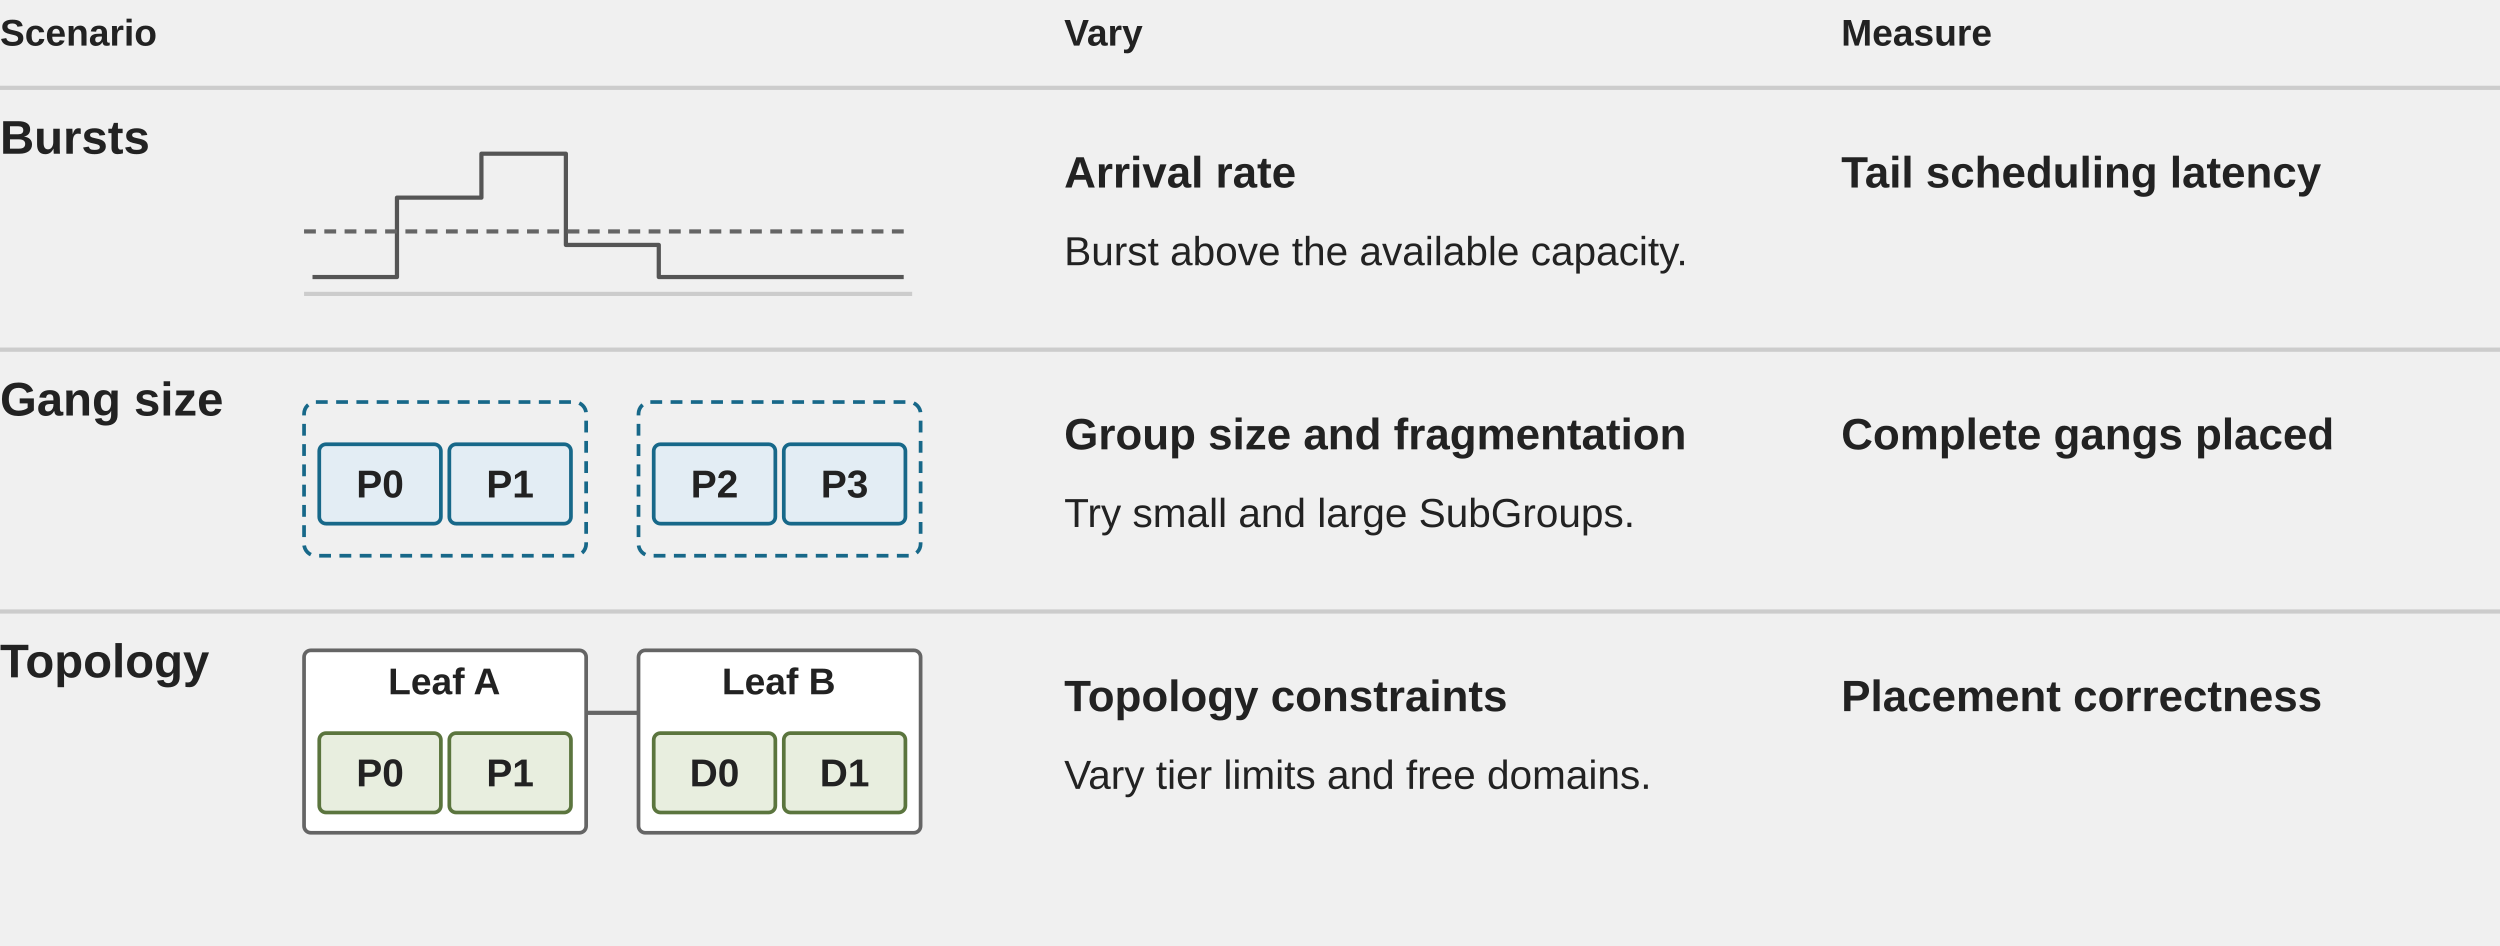
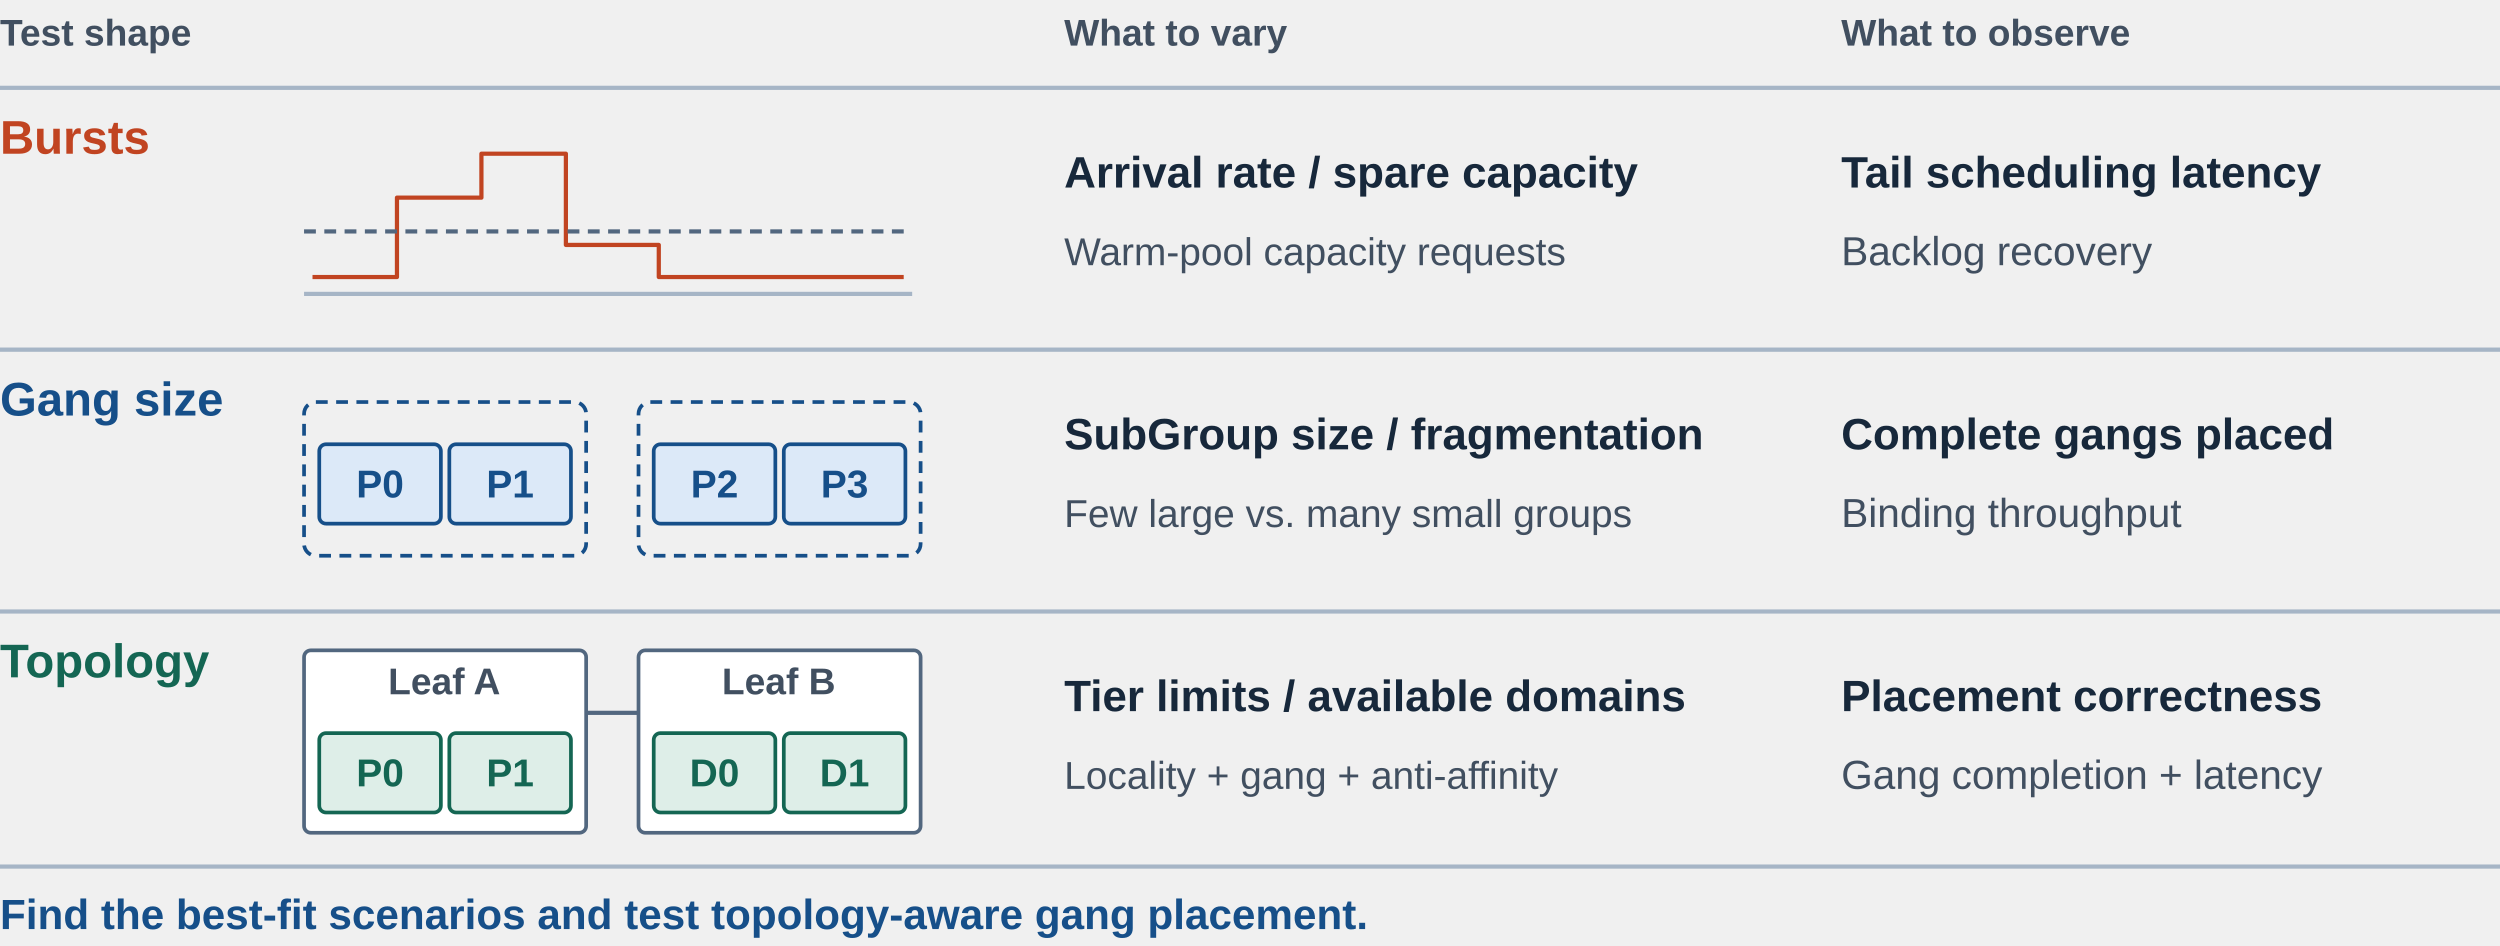
<svg xmlns="http://www.w3.org/2000/svg" width="1480" height="560" viewBox="0 0 1480 560">
  <defs>
-     <marker id="arrow-176889" viewBox="0 0 12 12" refX="12" refY="6" markerWidth="12" markerHeight="12" markerUnits="userSpaceOnUse" orient="auto">
-       <path d="M0 0 L12 6 L0 12 Z" fill="#176889" />
+     <marker id="arrow-146653" viewBox="0 0 12 12" refX="12" refY="6" markerWidth="12" markerHeight="12" markerUnits="userSpaceOnUse" orient="auto">
+       <path d="M0 0 L12 6 L0 12 Z" fill="#146653" />
    </marker>
-     <marker id="arrow-222222" viewBox="0 0 12 12" refX="12" refY="6" markerWidth="12" markerHeight="12" markerUnits="userSpaceOnUse" orient="auto">
-       <path d="M0 0 L12 6 L0 12 Z" fill="#222222" />
+     <marker id="arrow-164f89" viewBox="0 0 12 12" refX="12" refY="6" markerWidth="12" markerHeight="12" markerUnits="userSpaceOnUse" orient="auto">
+       <path d="M0 0 L12 6 L0 12 Z" fill="#164f89" />
    </marker>
-     <marker id="arrow-555555" viewBox="0 0 12 12" refX="12" refY="6" markerWidth="12" markerHeight="12" markerUnits="userSpaceOnUse" orient="auto">
-       <path d="M0 0 L12 6 L0 12 Z" fill="#555555" />
+     <marker id="arrow-17283b" viewBox="0 0 12 12" refX="12" refY="6" markerWidth="12" markerHeight="12" markerUnits="userSpaceOnUse" orient="auto">
+       <path d="M0 0 L12 6 L0 12 Z" fill="#17283b" />
    </marker>
-     <marker id="arrow-5b753e" viewBox="0 0 12 12" refX="12" refY="6" markerWidth="12" markerHeight="12" markerUnits="userSpaceOnUse" orient="auto">
-       <path d="M0 0 L12 6 L0 12 Z" fill="#5b753e" />
+     <marker id="arrow-414f60" viewBox="0 0 12 12" refX="12" refY="6" markerWidth="12" markerHeight="12" markerUnits="userSpaceOnUse" orient="auto">
+       <path d="M0 0 L12 6 L0 12 Z" fill="#414f60" />
    </marker>
-     <marker id="arrow-656565" viewBox="0 0 12 12" refX="12" refY="6" markerWidth="12" markerHeight="12" markerUnits="userSpaceOnUse" orient="auto">
-       <path d="M0 0 L12 6 L0 12 Z" fill="#656565" />
+     <marker id="arrow-52677f" viewBox="0 0 12 12" refX="12" refY="6" markerWidth="12" markerHeight="12" markerUnits="userSpaceOnUse" orient="auto">
+       <path d="M0 0 L12 6 L0 12 Z" fill="#52677f" />
    </marker>
-     <marker id="arrow-cccccc" viewBox="0 0 12 12" refX="12" refY="6" markerWidth="12" markerHeight="12" markerUnits="userSpaceOnUse" orient="auto">
-       <path d="M0 0 L12 6 L0 12 Z" fill="#cccccc" />
+     <marker id="arrow-62448d" viewBox="0 0 12 12" refX="12" refY="6" markerWidth="12" markerHeight="12" markerUnits="userSpaceOnUse" orient="auto">
+       <path d="M0 0 L12 6 L0 12 Z" fill="#62448d" />
    </marker>
-     <marker id="arrow-e3edf4" viewBox="0 0 12 12" refX="12" refY="6" markerWidth="12" markerHeight="12" markerUnits="userSpaceOnUse" orient="auto">
-       <path d="M0 0 L12 6 L0 12 Z" fill="#e3edf4" />
+     <marker id="arrow-8b621c" viewBox="0 0 12 12" refX="12" refY="6" markerWidth="12" markerHeight="12" markerUnits="userSpaceOnUse" orient="auto">
+       <path d="M0 0 L12 6 L0 12 Z" fill="#8b621c" />
    </marker>
-     <marker id="arrow-e64030" viewBox="0 0 12 12" refX="12" refY="6" markerWidth="12" markerHeight="12" markerUnits="userSpaceOnUse" orient="auto">
-       <path d="M0 0 L12 6 L0 12 Z" fill="#e64030" />
+     <marker id="arrow-a6b5c6" viewBox="0 0 12 12" refX="12" refY="6" markerWidth="12" markerHeight="12" markerUnits="userSpaceOnUse" orient="auto">
+       <path d="M0 0 L12 6 L0 12 Z" fill="#a6b5c6" />
    </marker>
-     <marker id="arrow-e8eedf" viewBox="0 0 12 12" refX="12" refY="6" markerWidth="12" markerHeight="12" markerUnits="userSpaceOnUse" orient="auto">
-       <path d="M0 0 L12 6 L0 12 Z" fill="#e8eedf" />
+     <marker id="arrow-c14421" viewBox="0 0 12 12" refX="12" refY="6" markerWidth="12" markerHeight="12" markerUnits="userSpaceOnUse" orient="auto">
+       <path d="M0 0 L12 6 L0 12 Z" fill="#c14421" />
    </marker>
-     <marker id="arrow-eeeeee" viewBox="0 0 12 12" refX="12" refY="6" markerWidth="12" markerHeight="12" markerUnits="userSpaceOnUse" orient="auto">
-       <path d="M0 0 L12 6 L0 12 Z" fill="#eeeeee" />
+     <marker id="arrow-dce5ee" viewBox="0 0 12 12" refX="12" refY="6" markerWidth="12" markerHeight="12" markerUnits="userSpaceOnUse" orient="auto">
+       <path d="M0 0 L12 6 L0 12 Z" fill="#dce5ee" />
    </marker>
-     <marker id="arrow-fafafa" viewBox="0 0 12 12" refX="12" refY="6" markerWidth="12" markerHeight="12" markerUnits="userSpaceOnUse" orient="auto">
-       <path d="M0 0 L12 6 L0 12 Z" fill="#fafafa" />
+     <marker id="arrow-dce9f8" viewBox="0 0 12 12" refX="12" refY="6" markerWidth="12" markerHeight="12" markerUnits="userSpaceOnUse" orient="auto">
+       <path d="M0 0 L12 6 L0 12 Z" fill="#dce9f8" />
+     </marker>
+     <marker id="arrow-deeee8" viewBox="0 0 12 12" refX="12" refY="6" markerWidth="12" markerHeight="12" markerUnits="userSpaceOnUse" orient="auto">
+       <path d="M0 0 L12 6 L0 12 Z" fill="#deeee8" />
+     </marker>
+     <marker id="arrow-eae3f3" viewBox="0 0 12 12" refX="12" refY="6" markerWidth="12" markerHeight="12" markerUnits="userSpaceOnUse" orient="auto">
+       <path d="M0 0 L12 6 L0 12 Z" fill="#eae3f3" />
+     </marker>
+     <marker id="arrow-f2f5f9" viewBox="0 0 12 12" refX="12" refY="6" markerWidth="12" markerHeight="12" markerUnits="userSpaceOnUse" orient="auto">
+       <path d="M0 0 L12 6 L0 12 Z" fill="#f2f5f9" />
+     </marker>
+     <marker id="arrow-fff5e2" viewBox="0 0 12 12" refX="12" refY="6" markerWidth="12" markerHeight="12" markerUnits="userSpaceOnUse" orient="auto">
+       <path d="M0 0 L12 6 L0 12 Z" fill="#fff5e2" />
    </marker>
    <marker id="arrow-ffffff" viewBox="0 0 12 12" refX="12" refY="6" markerWidth="12" markerHeight="12" markerUnits="userSpaceOnUse" orient="auto">
      <path d="M0 0 L12 6 L0 12 Z" fill="#ffffff" />
    </marker>
  </defs>
-   <rect x="180" y="385" width="167" height="108" rx="4" fill="#ffffff" stroke="#656565" stroke-width="2.2" />
-   <rect x="378" y="385" width="167" height="108" rx="4" fill="#ffffff" stroke="#656565" stroke-width="2.2" />
-   <path d="M0,52 L1480,52" fill="none" stroke="#cccccc" stroke-width="2.5" stroke-linejoin="round" />
-   <path d="M0,207 L1480,207" fill="none" stroke="#cccccc" stroke-width="2.5" stroke-linejoin="round" />
-   <path d="M0,362 L1480,362" fill="none" stroke="#cccccc" stroke-width="2.5" stroke-linejoin="round" />
-   <path d="M180,174 L540,174" fill="none" stroke="#cccccc" stroke-width="2.5" stroke-linejoin="round" />
-   <path d="M185,164 L235,164 L235,117 L285,117 L285,91 L335,91 L335,145 L390,145 L390,164 L535,164" fill="none" stroke="#555555" stroke-width="2.5" stroke-linejoin="round" />
-   <path d="M180,137 L540,137" fill="none" stroke="#656565" stroke-width="2.5" stroke-linejoin="round" stroke-dasharray="7 5" />
-   <path d="M347,422 L378,422" fill="none" stroke="#656565" stroke-width="2.5" stroke-linejoin="round" />
-   <text x="0" y="27" font-family="Liberation Sans, Arial, sans-serif" font-size="22" font-weight="700" fill="#222222" text-anchor="start">Scenario</text>
-   <text x="630" y="27" font-family="Liberation Sans, Arial, sans-serif" font-size="22" font-weight="700" fill="#222222" text-anchor="start">Vary</text>
-   <text x="1090" y="27" font-family="Liberation Sans, Arial, sans-serif" font-size="22" font-weight="700" fill="#222222" text-anchor="start">Measure</text>
-   <text x="0" y="91" font-family="Liberation Sans, Arial, sans-serif" font-size="28" font-weight="700" fill="#222222" text-anchor="start">
+   <rect x="180" y="385" width="167" height="108" rx="4" fill="#ffffff" stroke="#52677f" stroke-width="2.2" />
+   <rect x="378" y="385" width="167" height="108" rx="4" fill="#ffffff" stroke="#52677f" stroke-width="2.2" />
+   <path d="M0,52 L1480,52" fill="none" stroke="#a6b5c6" stroke-width="2.5" stroke-linejoin="round" />
+   <path d="M0,207 L1480,207" fill="none" stroke="#a6b5c6" stroke-width="2.5" stroke-linejoin="round" />
+   <path d="M0,362 L1480,362" fill="none" stroke="#a6b5c6" stroke-width="2.5" stroke-linejoin="round" />
+   <path d="M180,174 L540,174" fill="none" stroke="#a6b5c6" stroke-width="2.5" stroke-linejoin="round" />
+   <path d="M185,164 L235,164 L235,117 L285,117 L285,91 L335,91 L335,145 L390,145 L390,164 L535,164" fill="none" stroke="#c14421" stroke-width="2.5" stroke-linejoin="round" />
+   <path d="M180,137 L540,137" fill="none" stroke="#52677f" stroke-width="2.5" stroke-linejoin="round" stroke-dasharray="7 5" />
+   <path d="M347,422 L378,422" fill="none" stroke="#52677f" stroke-width="2.5" stroke-linejoin="round" />
+   <path d="M0,513 L1480,513" fill="none" stroke="#a6b5c6" stroke-width="2.5" stroke-linejoin="round" />
+   <text x="0" y="27" font-family="Liberation Sans, Arial, sans-serif" font-size="22" font-weight="700" fill="#414f60" text-anchor="start">Test shape</text>
+   <text x="630" y="27" font-family="Liberation Sans, Arial, sans-serif" font-size="22" font-weight="700" fill="#414f60" text-anchor="start">What to vary</text>
+   <text x="1090" y="27" font-family="Liberation Sans, Arial, sans-serif" font-size="22" font-weight="700" fill="#414f60" text-anchor="start">What to observe</text>
+   <text x="0" y="91" font-family="Liberation Sans, Arial, sans-serif" font-size="28" font-weight="700" fill="#c14421" text-anchor="start">
    <tspan x="0" dy="0">Bursts</tspan>
  </text>
-   <text x="630" y="111" font-family="Liberation Sans, Arial, sans-serif" font-size="26" font-weight="700" fill="#222222" text-anchor="start">Arrival rate</text>
-   <text x="1090" y="111" font-family="Liberation Sans, Arial, sans-serif" font-size="26" font-weight="700" fill="#222222" text-anchor="start">
+   <text x="630" y="111" font-family="Liberation Sans, Arial, sans-serif" font-size="26" font-weight="700" fill="#17283b" text-anchor="start">
+     <tspan x="630" dy="0">Arrival rate / spare capacity</tspan>
+   </text>
+   <text x="630" y="157" font-family="Liberation Sans, Arial, sans-serif" font-size="23" font-weight="400" fill="#414f60" text-anchor="start">
+     <tspan x="630" dy="0">Warm-pool capacity requests</tspan>
+   </text>
+   <text x="1090" y="111" font-family="Liberation Sans, Arial, sans-serif" font-size="26" font-weight="700" fill="#17283b" text-anchor="start">
    <tspan x="1090" dy="0">Tail scheduling latency</tspan>
  </text>
-   <text x="0" y="246" font-family="Liberation Sans, Arial, sans-serif" font-size="28" font-weight="700" fill="#222222" text-anchor="start">
+   <text x="1090" y="157" font-family="Liberation Sans, Arial, sans-serif" font-size="24" font-weight="400" fill="#414f60" text-anchor="start">
+     <tspan x="1090" dy="0">Backlog recovery</tspan>
+   </text>
+   <text x="0" y="246" font-family="Liberation Sans, Arial, sans-serif" font-size="28" font-weight="700" fill="#164f89" text-anchor="start">
    <tspan x="0" dy="0">Gang size</tspan>
  </text>
-   <rect x="180" y="238" width="167" height="91" rx="7" fill="none" stroke="#176889" stroke-width="2.2" stroke-dasharray="7 5" />
-   <rect x="189" y="263" width="72" height="47" rx="4" fill="#e3edf4" stroke="#176889" stroke-width="2.2" />
-   <text x="225.0" y="294.5" font-family="Liberation Sans, Arial, sans-serif" font-size="23" font-weight="700" fill="#222222" text-anchor="middle">
+   <rect x="180" y="238" width="167" height="91" rx="7" fill="none" stroke="#164f89" stroke-width="2.2" stroke-dasharray="7 5" />
+   <rect x="189" y="263" width="72" height="47" rx="4" fill="#dce9f8" stroke="#164f89" stroke-width="2.2" />
+   <text x="225.0" y="294.5" font-family="Liberation Sans, Arial, sans-serif" font-size="23" font-weight="700" fill="#164f89" text-anchor="middle">
    <tspan x="225.0" dy="0">P0</tspan>
  </text>
-   <rect x="266" y="263" width="72" height="47" rx="4" fill="#e3edf4" stroke="#176889" stroke-width="2.2" />
-   <text x="302.0" y="294.5" font-family="Liberation Sans, Arial, sans-serif" font-size="23" font-weight="700" fill="#222222" text-anchor="middle">
+   <rect x="266" y="263" width="72" height="47" rx="4" fill="#dce9f8" stroke="#164f89" stroke-width="2.2" />
+   <text x="302.0" y="294.5" font-family="Liberation Sans, Arial, sans-serif" font-size="23" font-weight="700" fill="#164f89" text-anchor="middle">
    <tspan x="302.0" dy="0">P1</tspan>
  </text>
-   <rect x="378" y="238" width="167" height="91" rx="7" fill="none" stroke="#176889" stroke-width="2.2" stroke-dasharray="7 5" />
-   <rect x="387" y="263" width="72" height="47" rx="4" fill="#e3edf4" stroke="#176889" stroke-width="2.2" />
-   <text x="423.0" y="294.5" font-family="Liberation Sans, Arial, sans-serif" font-size="23" font-weight="700" fill="#222222" text-anchor="middle">
+   <rect x="378" y="238" width="167" height="91" rx="7" fill="none" stroke="#164f89" stroke-width="2.2" stroke-dasharray="7 5" />
+   <rect x="387" y="263" width="72" height="47" rx="4" fill="#dce9f8" stroke="#164f89" stroke-width="2.2" />
+   <text x="423.0" y="294.5" font-family="Liberation Sans, Arial, sans-serif" font-size="23" font-weight="700" fill="#164f89" text-anchor="middle">
    <tspan x="423.0" dy="0">P2</tspan>
  </text>
-   <rect x="464" y="263" width="72" height="47" rx="4" fill="#e3edf4" stroke="#176889" stroke-width="2.2" />
-   <text x="500.0" y="294.5" font-family="Liberation Sans, Arial, sans-serif" font-size="23" font-weight="700" fill="#222222" text-anchor="middle">
+   <rect x="464" y="263" width="72" height="47" rx="4" fill="#dce9f8" stroke="#164f89" stroke-width="2.2" />
+   <text x="500.0" y="294.5" font-family="Liberation Sans, Arial, sans-serif" font-size="23" font-weight="700" fill="#164f89" text-anchor="middle">
    <tspan x="500.0" dy="0">P3</tspan>
  </text>
-   <text x="630" y="266" font-family="Liberation Sans, Arial, sans-serif" font-size="26" font-weight="700" fill="#222222" text-anchor="start">Group size and fragmentation</text>
-   <text x="1090" y="266" font-family="Liberation Sans, Arial, sans-serif" font-size="26" font-weight="700" fill="#222222" text-anchor="start">
+   <text x="630" y="266" font-family="Liberation Sans, Arial, sans-serif" font-size="26" font-weight="700" fill="#17283b" text-anchor="start">
+     <tspan x="630" dy="0">SubGroup size / fragmentation</tspan>
+   </text>
+   <text x="630" y="312" font-family="Liberation Sans, Arial, sans-serif" font-size="23" font-weight="400" fill="#414f60" text-anchor="start">
+     <tspan x="630" dy="0">Few large vs. many small groups</tspan>
+   </text>
+   <text x="1090" y="266" font-family="Liberation Sans, Arial, sans-serif" font-size="26" font-weight="700" fill="#17283b" text-anchor="start">
    <tspan x="1090" dy="0">Complete gangs placed</tspan>
  </text>
-   <text x="0" y="401" font-family="Liberation Sans, Arial, sans-serif" font-size="28" font-weight="700" fill="#222222" text-anchor="start">
+   <text x="1090" y="312" font-family="Liberation Sans, Arial, sans-serif" font-size="24" font-weight="400" fill="#414f60" text-anchor="start">
+     <tspan x="1090" dy="0">Binding throughput</tspan>
+   </text>
+   <text x="0" y="401" font-family="Liberation Sans, Arial, sans-serif" font-size="28" font-weight="700" fill="#146653" text-anchor="start">
    <tspan x="0" dy="0">Topology</tspan>
  </text>
-   <text x="263" y="411" font-family="Liberation Sans, Arial, sans-serif" font-size="22" font-weight="700" fill="#222222" text-anchor="middle">
+   <text x="263" y="411" font-family="Liberation Sans, Arial, sans-serif" font-size="22" font-weight="700" fill="#414f60" text-anchor="middle">
    <tspan x="263" dy="0">Leaf A</tspan>
  </text>
-   <rect x="189" y="434" width="72" height="47" rx="4" fill="#e8eedf" stroke="#5b753e" stroke-width="2.2" />
-   <text x="225.0" y="465.5" font-family="Liberation Sans, Arial, sans-serif" font-size="23" font-weight="700" fill="#222222" text-anchor="middle">
+   <rect x="189" y="434" width="72" height="47" rx="4" fill="#deeee8" stroke="#146653" stroke-width="2.2" />
+   <text x="225.0" y="465.5" font-family="Liberation Sans, Arial, sans-serif" font-size="23" font-weight="700" fill="#146653" text-anchor="middle">
    <tspan x="225.0" dy="0">P0</tspan>
  </text>
-   <rect x="266" y="434" width="72" height="47" rx="4" fill="#e8eedf" stroke="#5b753e" stroke-width="2.2" />
-   <text x="302.0" y="465.5" font-family="Liberation Sans, Arial, sans-serif" font-size="23" font-weight="700" fill="#222222" text-anchor="middle">
+   <rect x="266" y="434" width="72" height="47" rx="4" fill="#deeee8" stroke="#146653" stroke-width="2.2" />
+   <text x="302.0" y="465.5" font-family="Liberation Sans, Arial, sans-serif" font-size="23" font-weight="700" fill="#146653" text-anchor="middle">
    <tspan x="302.0" dy="0">P1</tspan>
  </text>
-   <text x="461" y="411" font-family="Liberation Sans, Arial, sans-serif" font-size="22" font-weight="700" fill="#222222" text-anchor="middle">
+   <text x="461" y="411" font-family="Liberation Sans, Arial, sans-serif" font-size="22" font-weight="700" fill="#414f60" text-anchor="middle">
    <tspan x="461" dy="0">Leaf B</tspan>
  </text>
-   <rect x="387" y="434" width="72" height="47" rx="4" fill="#e8eedf" stroke="#5b753e" stroke-width="2.2" />
-   <text x="423.0" y="465.5" font-family="Liberation Sans, Arial, sans-serif" font-size="23" font-weight="700" fill="#222222" text-anchor="middle">
+   <rect x="387" y="434" width="72" height="47" rx="4" fill="#deeee8" stroke="#146653" stroke-width="2.2" />
+   <text x="423.0" y="465.5" font-family="Liberation Sans, Arial, sans-serif" font-size="23" font-weight="700" fill="#146653" text-anchor="middle">
    <tspan x="423.0" dy="0">D0</tspan>
  </text>
-   <rect x="464" y="434" width="72" height="47" rx="4" fill="#e8eedf" stroke="#5b753e" stroke-width="2.2" />
-   <text x="500.0" y="465.5" font-family="Liberation Sans, Arial, sans-serif" font-size="23" font-weight="700" fill="#222222" text-anchor="middle">
+   <rect x="464" y="434" width="72" height="47" rx="4" fill="#deeee8" stroke="#146653" stroke-width="2.2" />
+   <text x="500.0" y="465.5" font-family="Liberation Sans, Arial, sans-serif" font-size="23" font-weight="700" fill="#146653" text-anchor="middle">
    <tspan x="500.0" dy="0">D1</tspan>
  </text>
-   <text x="630" y="421" font-family="Liberation Sans, Arial, sans-serif" font-size="26" font-weight="700" fill="#222222" text-anchor="start">Topology constraints</text>
-   <text x="1090" y="421" font-family="Liberation Sans, Arial, sans-serif" font-size="26" font-weight="700" fill="#222222" text-anchor="start">
+   <text x="630" y="421" font-family="Liberation Sans, Arial, sans-serif" font-size="26" font-weight="700" fill="#17283b" text-anchor="start">
+     <tspan x="630" dy="0">Tier limits / available domains</tspan>
+   </text>
+   <text x="630" y="467" font-family="Liberation Sans, Arial, sans-serif" font-size="23" font-weight="400" fill="#414f60" text-anchor="start">
+     <tspan x="630" dy="0">Locality + gang + anti-affinity</tspan>
+   </text>
+   <text x="1090" y="421" font-family="Liberation Sans, Arial, sans-serif" font-size="26" font-weight="700" fill="#17283b" text-anchor="start">
    <tspan x="1090" dy="0">Placement correctness</tspan>
  </text>
-   <text x="630" y="157" font-family="Liberation Sans, Arial, sans-serif" font-size="24" font-weight="400" fill="#222222" text-anchor="start">
-     <tspan x="630" dy="0">Burst above the available capacity.</tspan>
+   <text x="1090" y="467" font-family="Liberation Sans, Arial, sans-serif" font-size="24" font-weight="400" fill="#414f60" text-anchor="start">
+     <tspan x="1090" dy="0">Gang completion + latency</tspan>
  </text>
-   <text x="630" y="312" font-family="Liberation Sans, Arial, sans-serif" font-size="24" font-weight="400" fill="#222222" text-anchor="start">
-     <tspan x="630" dy="0">Try small and large SubGroups.</tspan>
-   </text>
-   <text x="630" y="467" font-family="Liberation Sans, Arial, sans-serif" font-size="24" font-weight="400" fill="#222222" text-anchor="start">
-     <tspan x="630" dy="0">Vary tier limits and free domains.</tspan>
-   </text>
+   <text x="0" y="550" font-family="Liberation Sans, Arial, sans-serif" font-size="25" font-weight="700" fill="#164f89" text-anchor="start">Find the best-fit scenarios and test topology-aware gang placement.</text>
</svg>
